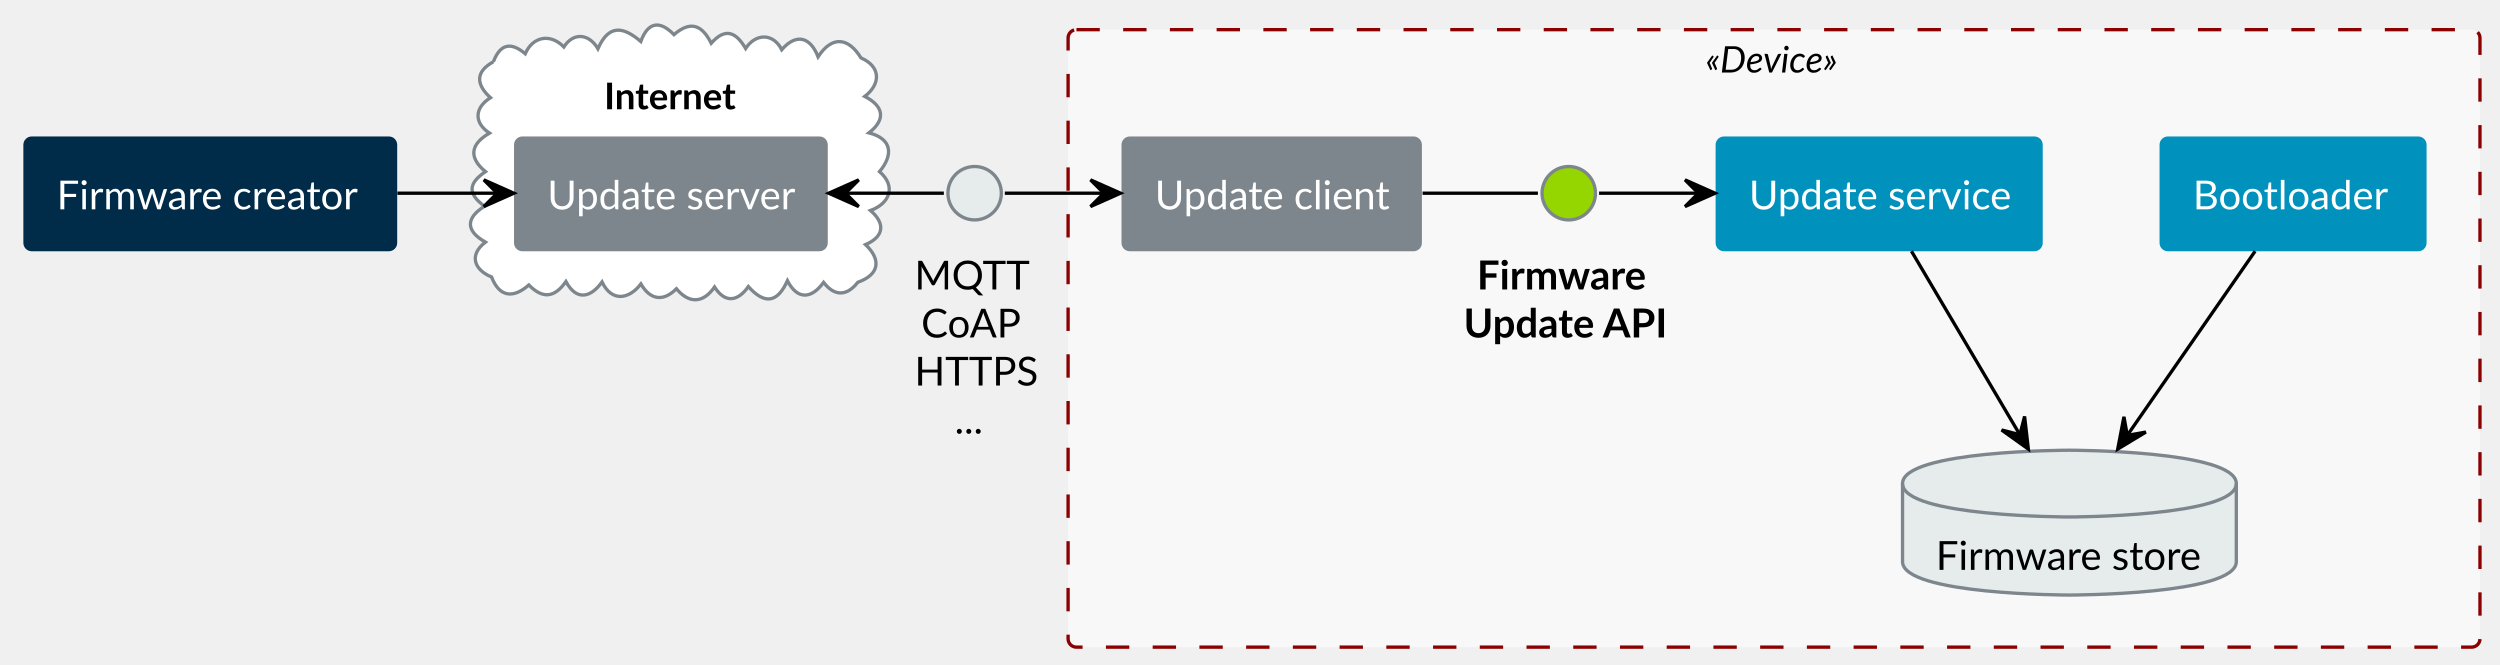
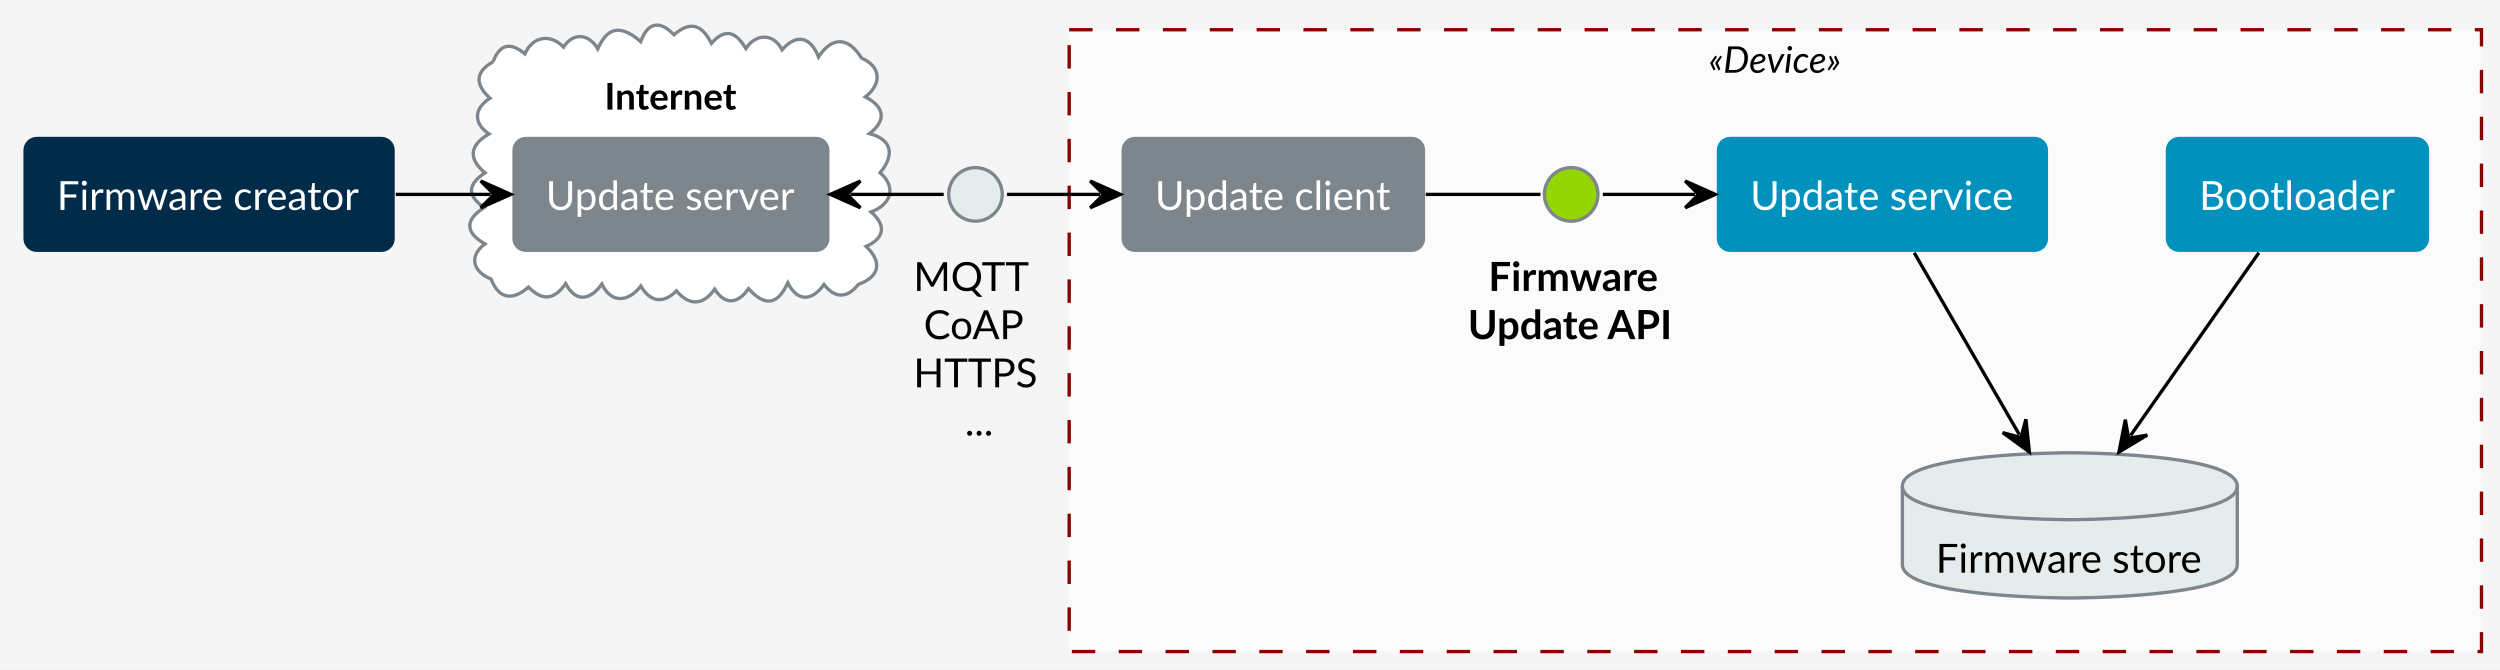
- <svg xmlns="http://www.w3.org/2000/svg" contentStyleType="text/css" height="199px" preserveAspectRatio="none" style="width:749px;height:199px;background:#FFFFFF55;" version="1.1" viewBox="0 0 749 199" width="749px" zoomAndPan="magnify">
+ <svg xmlns="http://www.w3.org/2000/svg" contentStyleType="text/css" data-diagram-type="DESCRIPTION" height="200px" preserveAspectRatio="none" style="width:747px;height:200px;background:#FFFFFF55;" version="1.1" viewBox="0 0 747 200" width="747px" zoomAndPan="magnify">
  <defs />
  <g>
-     <g id="cluster_Internet">
-       <path d="M147.825,18.499 C149.863,13.136 153.055,12.461 157.359,16.099 C159.681,10.823 164.959,9.973 168.926,14.068 C171.934,9.425 176.594,10.222 179.137,14.594 C182.405,7.21 186.703,7.92 191.982,12.422 C194.123,6.564 197.67,6 201.917,10.378 C206.928,6.066 210.326,7.473 213.079,12.953 C217.405,8.079 220.536,9.716 223.394,14.518 C226.344,10.008 231.587,9.763 234.21,14.885 C238.651,9.789 242.81,11.136 245.097,17.021 C249.26,10.679 254.107,11.114 257.948,17.349 C263.988,19.973 263.886,25.196 259.087,28.89 C264.648,31.751 265.589,35.694 260.342,39.799 C267.444,41.643 267.598,46.519 263.502,51.411 C268.716,55.959 266.397,61.034 260.794,63.07 C265.315,66.935 264.884,70.883 259.316,73.287 C264.122,77.859 263.44,82.281 257.017,84.564 C253.718,88.748 250.077,88.901 246.745,84.605 C243.167,89.511 238.998,90.02 235.912,84.112 C232.858,90.845 229.064,91.256 224.203,85.856 C221.116,90.28 217.291,91.018 214.076,85.993 C210.661,90.891 206.499,91.082 202.653,86.513 C198.671,90.511 194.801,89.861 192.014,85.067 C188.511,89.658 183.324,90.646 180.369,84.473 C177.019,89.143 172.786,90.296 169.548,84.359 C166.158,89.182 162.668,89.672 158.44,85.38 C153.845,89.415 149.667,89.185 147.27,82.981 C142.121,80.893 140.338,76.426 145.442,72.541 C139.558,69.227 139.406,65.407 145.164,61.791 C139.99,58.014 140.316,54.908 145.457,51.423 C140.193,47.1 141.086,43.09 146.65,39.886 C141.829,36.667 142.239,32.222 146.948,29.271 C142.689,25.41 142.267,21.561 147.825,18.499 " fill="#FFFFFF" style="stroke:#7D868C;stroke-width:1.0;" />
-       <text fill="#000000" font-family="Lato,sans-serif" font-size="11" font-weight="bold" lengthAdjust="spacing" textLength="40" x="181" y="32.729">Internet</text>
+     <rect fill="#FFFFFF" fill-opacity="0.333" height="200" style="stroke:none;stroke-width:1;" width="747" x="0" y="0" />
+     <g class="cluster" data-entity="Internet" data-source-line="14" data-uid="ent0003" id="cluster_Internet">
+       <path d="M147.295,18.499 C149.333,13.136 152.525,12.461 156.829,16.099 C159.151,10.823 164.429,9.973 168.396,14.068 C171.404,9.425 176.064,10.222 178.607,14.594 C181.875,7.21 186.173,7.92 191.452,12.422 C193.593,6.564 197.14,6 201.387,10.378 C206.398,6.066 209.796,7.473 212.549,12.953 C216.875,8.079 220.006,9.716 222.864,14.518 C225.814,10.008 231.057,9.763 233.68,14.885 C238.121,9.789 242.28,11.136 244.567,17.021 C248.73,10.679 253.577,11.114 257.418,17.349 C263.491,19.991 263.385,25.244 258.557,28.956 C264.15,31.839 265.093,35.807 259.812,39.932 C266.949,41.797 267.097,46.699 262.972,51.611 C268.22,56.177 265.894,61.283 260.264,63.337 C264.818,67.222 264.387,71.195 258.786,73.621 C263.625,78.213 262.944,82.661 256.487,84.964 C253.188,89.148 249.548,89.301 246.215,85.005 C242.637,89.911 238.468,90.42 235.382,84.512 C232.328,91.245 228.534,91.656 223.673,86.256 C220.586,90.68 216.761,91.418 213.546,86.393 C210.131,91.291 205.969,91.482 202.123,86.913 C198.141,90.911 194.271,90.261 191.484,85.466 C187.981,90.058 182.794,91.046 179.839,84.873 C176.489,89.543 172.256,90.696 169.018,84.758 C165.628,89.582 162.138,90.073 157.91,85.78 C153.315,89.815 149.137,89.585 146.74,83.382 C141.562,81.274 139.773,76.778 144.912,72.875 C138.992,69.539 138.84,65.695 144.634,62.058 C139.426,58.257 139.754,55.132 144.927,51.623 C139.63,47.278 140.526,43.244 146.12,40.02 C141.268,36.782 141.68,32.308 146.418,29.338 C142.131,25.455 141.705,21.583 147.295,18.499" fill="#FFFFFF" style="stroke:#7D868C;stroke-width:1;" />
+       <text fill="#000000" font-family="Lato,sans-serif" font-size="11" font-weight="bold" lengthAdjust="spacing" textLength="39.705" x="180.618" y="32.742">Internet</text>
    </g>
-     <g id="cluster_##6">
-       <rect fill="#FFFFFF" fill-opacity="0.565" height="185" rx="2.5" ry="2.5" style="stroke:#8B0000;stroke-width:1.0;stroke-dasharray:7.0,7.0;" width="423" x="320" y="8.885" />
-       <text fill="#000000" font-family="Lato,sans-serif" font-size="11" font-style="italic" lengthAdjust="spacing" textLength="41" x="511" y="21.729">«Device»</text>
+     <g class="cluster" data-entity="##6" data-source-line="14" data-uid="ent0007" id="cluster_##6">
+       <rect fill="#FFFFFF" fill-opacity="0.565" height="185.8" style="stroke:#8B0000;stroke-width:1;stroke-dasharray:7.0,7.0;" width="422" x="319.47" y="8.885" />
+       <text fill="#000000" font-family="Lato,sans-serif" font-size="11" font-style="italic" lengthAdjust="spacing" textLength="39.782" x="510.579" y="21.742">«Device»</text>
    </g>
-     <g id="elem_server">
-       <rect fill="#7D868C" height="34.392" rx="2.5" ry="2.5" style="stroke:#000000;stroke-width:0.0;" width="94" x="154" y="40.885" />
-       <text fill="#FFFFFF" font-family="Lato,sans-serif" font-size="12" lengthAdjust="spacing" textLength="74" x="164" y="62.723">Update server</text>
+     <g class="entity" data-entity="server" data-source-line="15" data-uid="ent0004" id="entity_server">
+       <rect fill="#7D868C" height="34.4" rx="4" ry="4" width="94.742" x="153.1" y="40.885" />
+       <text fill="#FFFFFF" font-family="Lato,sans-serif" font-size="12" lengthAdjust="spacing" textLength="74.742" x="163.1" y="62.729">Update server</text>
    </g>
-     <g id="elem_client">
-       <rect fill="#7D868C" height="34.392" rx="2.5" ry="2.5" style="stroke:#000000;stroke-width:0.0;" width="90" x="336" y="40.885" />
-       <text fill="#FFFFFF" font-family="Lato,sans-serif" font-size="12" lengthAdjust="spacing" textLength="70" x="346" y="62.723">Update client</text>
+     <g class="entity" data-entity="client" data-source-line="20" data-uid="ent0008" id="entity_client">
+       <rect fill="#7D868C" height="34.4" rx="4" ry="4" width="90.722" x="335.11" y="40.885" />
+       <text fill="#FFFFFF" font-family="Lato,sans-serif" font-size="12" lengthAdjust="spacing" textLength="70.722" x="345.11" y="62.729">Update client</text>
    </g>
-     <g id="elem_api">
-       <ellipse cx="470" cy="57.885" fill="#95D600" rx="8" ry="8" style="stroke:#7D868C;stroke-width:1.0;" />
-       <text fill="#000000" font-family="Lato,sans-serif" font-size="12" font-weight="bold" lengthAdjust="spacing" textLength="51" x="442.5" y="86.723">Firmware</text>
-       <text fill="#000000" font-family="Lato,sans-serif" font-size="12" font-weight="bold" lengthAdjust="spacing" textLength="63" x="438.5" y="101.115">Update API</text>
+     <g class="entity" data-entity="api" data-source-line="21" data-uid="ent0009" id="entity_api">
+       <ellipse cx="469.47" cy="58.085" fill="#95D600" rx="8" ry="8" style="stroke:#7D868C;stroke-width:1;" />
+       <text fill="#000000" font-family="Lato,sans-serif" font-size="12" lengthAdjust="spacing" textLength="6.144" x="438.603" y="86.929">  </text>
+       <text fill="#000000" font-family="Lato,sans-serif" font-size="12" font-weight="bold" lengthAdjust="spacing" textLength="50.97" x="444.747" y="86.929">Firmware</text>
+       <text fill="#000000" font-family="Lato,sans-serif" font-size="12" font-weight="bold" lengthAdjust="spacing" textLength="61.734" x="438.603" y="101.329">Update API</text>
    </g>
-     <g id="elem_service">
-       <rect fill="#0091BD" height="34.392" rx="2.5" ry="2.5" style="stroke:#000000;stroke-width:0.0;" width="98" x="514" y="40.885" />
-       <text fill="#FFFFFF" font-family="Lato,sans-serif" font-size="12" lengthAdjust="spacing" textLength="78" x="524" y="62.723">Update service</text>
+     <g class="entity" data-entity="service" data-source-line="22" data-uid="ent0010" id="entity_service">
+       <rect fill="#0091BD" height="34.4" rx="4" ry="4" width="98.984" x="512.98" y="40.885" />
+       <text fill="#FFFFFF" font-family="Lato,sans-serif" font-size="12" lengthAdjust="spacing" textLength="78.984" x="522.98" y="62.729">Update service</text>
    </g>
-     <g id="elem_store">
-       <path d="M570,144.885 C570,134.885 620,134.885 620,134.885 C620,134.885 670,134.885 670,144.885 L670,168.277 C670,178.277 620,178.277 620,178.277 C620,178.277 570,178.277 570,168.277 L570,144.885 " fill="#E5ECEB" style="stroke:#7D868C;stroke-width:1.0;" />
-       <path d="M570,144.885 C570,154.885 620,154.885 620,154.885 C620,154.885 670,154.885 670,144.885 " fill="none" style="stroke:#7D868C;stroke-width:1.0;" />
-       <text fill="#000000" font-family="Lato,sans-serif" font-size="12" lengthAdjust="spacing" textLength="80" x="580" y="170.723">Firmware store</text>
+     <g class="entity" data-entity="store" data-source-line="23" data-uid="ent0011" id="entity_store">
+       <path d="M568.43,145.285 C568.43,135.285 618.468,135.285 618.468,135.285 C618.468,135.285 668.506,135.285 668.506,145.285 L668.506,168.685 C668.506,178.685 618.468,178.685 618.468,178.685 C618.468,178.685 568.43,178.685 568.43,168.685 L568.43,145.285" fill="#E5ECEB" style="stroke:#7D868C;stroke-width:1;" />
+       <path d="M568.43,145.285 C568.43,155.285 618.468,155.285 618.468,155.285 C618.468,155.285 668.506,155.285 668.506,145.285" fill="none" style="stroke:#7D868C;stroke-width:1;" />
+       <text fill="#000000" font-family="Lato,sans-serif" font-size="12" lengthAdjust="spacing" textLength="80.076" x="578.43" y="171.129">Firmware store</text>
    </g>
-     <g id="elem_bootloader">
-       <rect fill="#0091BD" height="34.392" rx="2.5" ry="2.5" style="stroke:#000000;stroke-width:0.0;" width="80" x="647" y="40.885" />
-       <text fill="#FFFFFF" font-family="Lato,sans-serif" font-size="12" lengthAdjust="spacing" textLength="60" x="657" y="62.723">Bootloader</text>
+     <g class="entity" data-entity="bootloader" data-source-line="24" data-uid="ent0012" id="entity_bootloader">
+       <rect fill="#0091BD" height="34.4" rx="4" ry="4" width="78.692" x="647.13" y="40.885" />
+       <text fill="#FFFFFF" font-family="Lato,sans-serif" font-size="12" lengthAdjust="spacing" textLength="58.692" x="657.13" y="62.729">Bootloader</text>
    </g>
-     <g id="elem_creator">
-       <rect fill="#002B49" height="34.392" rx="2.5" ry="2.5" style="stroke:#000000;stroke-width:0.0;" width="112" x="7" y="40.885" />
-       <text fill="#FFFFFF" font-family="Lato,sans-serif" font-size="12" lengthAdjust="spacing" textLength="92" x="17" y="62.723">Firmware creator</text>
+     <g class="entity" data-entity="creator" data-source-line="13" data-uid="ent0002" id="entity_creator">
+       <rect fill="#002B49" height="34.4" rx="4" ry="4" width="110.942" x="7" y="40.885" />
+       <text fill="#FFFFFF" font-family="Lato,sans-serif" font-size="12" lengthAdjust="spacing" textLength="90.942" x="17" y="62.729">Firmware creator</text>
    </g>
-     <g id="elem_tls">
-       <ellipse cx="292" cy="57.885" fill="#E5ECEB" rx="8" ry="8" style="stroke:#7D868C;stroke-width:1.0;" />
-       <text fill="#000000" font-family="Lato,sans-serif" font-size="12" lengthAdjust="spacing" textLength="35" x="274" y="86.723">MQTT</text>
-       <text fill="#000000" font-family="Lato,sans-serif" font-size="12" lengthAdjust="spacing" textLength="30" x="276" y="101.115">CoAP</text>
-       <text fill="#000000" font-family="Lato,sans-serif" font-size="12" lengthAdjust="spacing" textLength="36" x="274" y="115.507">HTTPS</text>
-       <text fill="#000000" font-family="Lato,sans-serif" font-size="12" lengthAdjust="spacing" textLength="9" x="286" y="129.899">...</text>
+     <g class="entity" data-entity="tls" data-source-line="17" data-uid="ent0005" id="entity_tls">
+       <ellipse cx="291.47" cy="58.085" fill="#E5ECEB" rx="8" ry="8" style="stroke:#7D868C;stroke-width:1;" />
+       <text fill="#000000" font-family="Lato,sans-serif" font-size="12" lengthAdjust="spacing" textLength="34.92" x="272.945" y="86.929">MQTT</text>
+       <text fill="#000000" font-family="Lato,sans-serif" font-size="12" lengthAdjust="spacing" textLength="30.15" x="276.017" y="101.329">CoAP</text>
+       <text fill="#000000" font-family="Lato,sans-serif" font-size="12" lengthAdjust="spacing" textLength="37.05" x="272.945" y="115.729">HTTPS</text>
+       <text fill="#000000" font-family="Lato,sans-serif" font-size="12" lengthAdjust="spacing" textLength="8.496" x="288.305" y="130.129">...</text>
    </g>
-     <g id="link_creator_server">
-       <path d="M119.06,57.885 C128.97,57.885 138.87,57.885 148.77,57.885 " fill="none" id="creator-to-server" style="stroke:#000000;stroke-width:1.0;" />
-       <polygon fill="#000000" points="153.95,57.885,144.95,53.885,148.95,57.885,144.95,61.885,153.95,57.885" style="stroke:#000000;stroke-width:1.0;" />
+     <g class="link" data-entity-1="creator" data-entity-2="server" data-source-line="27" data-uid="lnk13" id="link_creator_server">
+       <path d="M118.26,58.085 C129.72,58.085 135.17,58.085 146.62,58.085" fill="none" id="creator-to-server" style="stroke:#000000;stroke-width:1;" />
+       <polygon fill="#000000" points="152.62,58.085,143.62,54.085,147.62,58.085,143.62,62.085,152.62,58.085" style="stroke:#000000;stroke-width:1;" />
    </g>
-     <g id="link_server_tls">
-       <path d="M253.4,57.885 C263.19,57.885 272.98,57.885 282.78,57.885 " fill="none" id="server-backto-tls" style="stroke:#000000;stroke-width:1.0;" />
-       <polygon fill="#000000" points="248.28,57.885,257.28,61.885,253.28,57.885,257.28,53.885,248.28,57.885" style="stroke:#000000;stroke-width:1.0;" />
+     <g class="link" data-entity-1="server" data-entity-2="tls" data-source-line="28" data-uid="lnk15" id="link_server_tls">
+       <path d="M254.1,58.085 C265.4,58.085 270.69,58.085 281.98,58.085" fill="none" id="server-backto-tls" style="stroke:#000000;stroke-width:1;" />
+       <polygon fill="#000000" points="248.1,58.085,257.1,62.085,253.1,58.085,257.1,54.085,248.1,58.085" style="stroke:#000000;stroke-width:1;" />
    </g>
-     <g id="link_tls_client">
-       <path d="M301.04,57.885 C310.88,57.885 320.72,57.885 330.56,57.885 " fill="none" id="tls-to-client" style="stroke:#000000;stroke-width:1.0;" />
-       <polygon fill="#000000" points="335.71,57.885,326.71,53.885,330.71,57.885,326.71,61.885,335.71,57.885" style="stroke:#000000;stroke-width:1.0;" />
+     <g class="link" data-entity-1="tls" data-entity-2="client" data-source-line="29" data-uid="lnk16" id="link_tls_client">
+       <path d="M300.86,58.085 C312.16,58.085 317.46,58.085 328.76,58.085" fill="none" id="tls-to-client" style="stroke:#000000;stroke-width:1;" />
+       <polygon fill="#000000" points="334.76,58.085,325.76,54.085,329.76,58.085,325.76,62.085,334.76,58.085" style="stroke:#000000;stroke-width:1;" />
    </g>
-     <g id="link_client_api">
-       <path d="M426.2,57.885 C437.72,57.885 449.24,57.885 460.76,57.885 " fill="none" id="client-api" style="stroke:#000000;stroke-width:1.0;" />
+     <g class="link" data-entity-1="client" data-entity-2="api" data-source-line="30" data-uid="lnk17" id="link_client_api">
+       <path d="M426.01,58.085 C437.44,58.085 448.87,58.085 460.3,58.085" fill="none" id="client-api" style="stroke:#000000;stroke-width:1;" />
    </g>
-     <g id="link_api_service">
-       <path d="M479.08,57.885 C488.95,57.885 498.81,57.885 508.67,57.885 " fill="none" id="api-to-service" style="stroke:#000000;stroke-width:1.0;" />
-       <polygon fill="#000000" points="513.83,57.885,504.83,53.885,508.83,57.885,504.83,61.885,513.83,57.885" style="stroke:#000000;stroke-width:1.0;" />
+     <g class="link" data-entity-1="api" data-entity-2="service" data-source-line="31" data-uid="lnk18" id="link_api_service">
+       <path d="M478.92,58.085 C490.12,58.085 495.33,58.085 506.53,58.085" fill="none" id="api-to-service" style="stroke:#000000;stroke-width:1;" />
+       <polygon fill="#000000" points="512.53,58.085,503.53,54.085,507.53,58.085,503.53,62.085,512.53,58.085" style="stroke:#000000;stroke-width:1;" />
    </g>
-     <g id="link_service_store">
-       <path d="M572.67,75.255 C581.5,90.195 594.68,112.525 604.9,129.815 " fill="none" id="service-to-store" style="stroke:#000000;stroke-width:1.0;" />
-       <polygon fill="#000000" points="607.69,134.545,606.566,124.76,605.151,130.238,599.674,128.823,607.69,134.545" style="stroke:#000000;stroke-width:1.0;" />
+     <g class="link" data-entity-1="service" data-entity-2="store" data-source-line="32" data-uid="lnk19" id="link_service_store">
+       <path d="M571.97,75.525 C581.46,91.935 593.068,112.03 603.378,129.87" fill="none" id="service-to-store" style="stroke:#000000;stroke-width:1;" />
+       <polygon fill="#000000" points="606.38,135.065,605.34,125.271,603.878,130.736,598.413,129.274,606.38,135.065" style="stroke:#000000;stroke-width:1;" />
    </g>
-     <g id="link_bootloader_store">
-       <path d="M675.63,75.255 C665.17,90.325 649.49,112.905 637.45,130.255 " fill="none" id="bootloader-to-store" style="stroke:#000000;stroke-width:1.0;" />
-       <polygon fill="#000000" points="634.47,134.545,642.897,129.448,637.329,130.443,636.334,124.874,634.47,134.545" style="stroke:#000000;stroke-width:1.0;" />
+     <g class="link" data-entity-1="bootloader" data-entity-2="store" data-source-line="34" data-uid="lnk21" id="link_bootloader_store">
+       <path d="M674.94,75.525 C663.42,91.935 649.117,112.314 636.597,130.154" fill="none" id="bootloader-to-store" style="stroke:#000000;stroke-width:1;" />
+       <polygon fill="#000000" points="633.15,135.065,641.594,129.996,636.022,130.972,635.046,125.4,633.15,135.065" style="stroke:#000000;stroke-width:1;" />
    </g>
  </g>
</svg>
